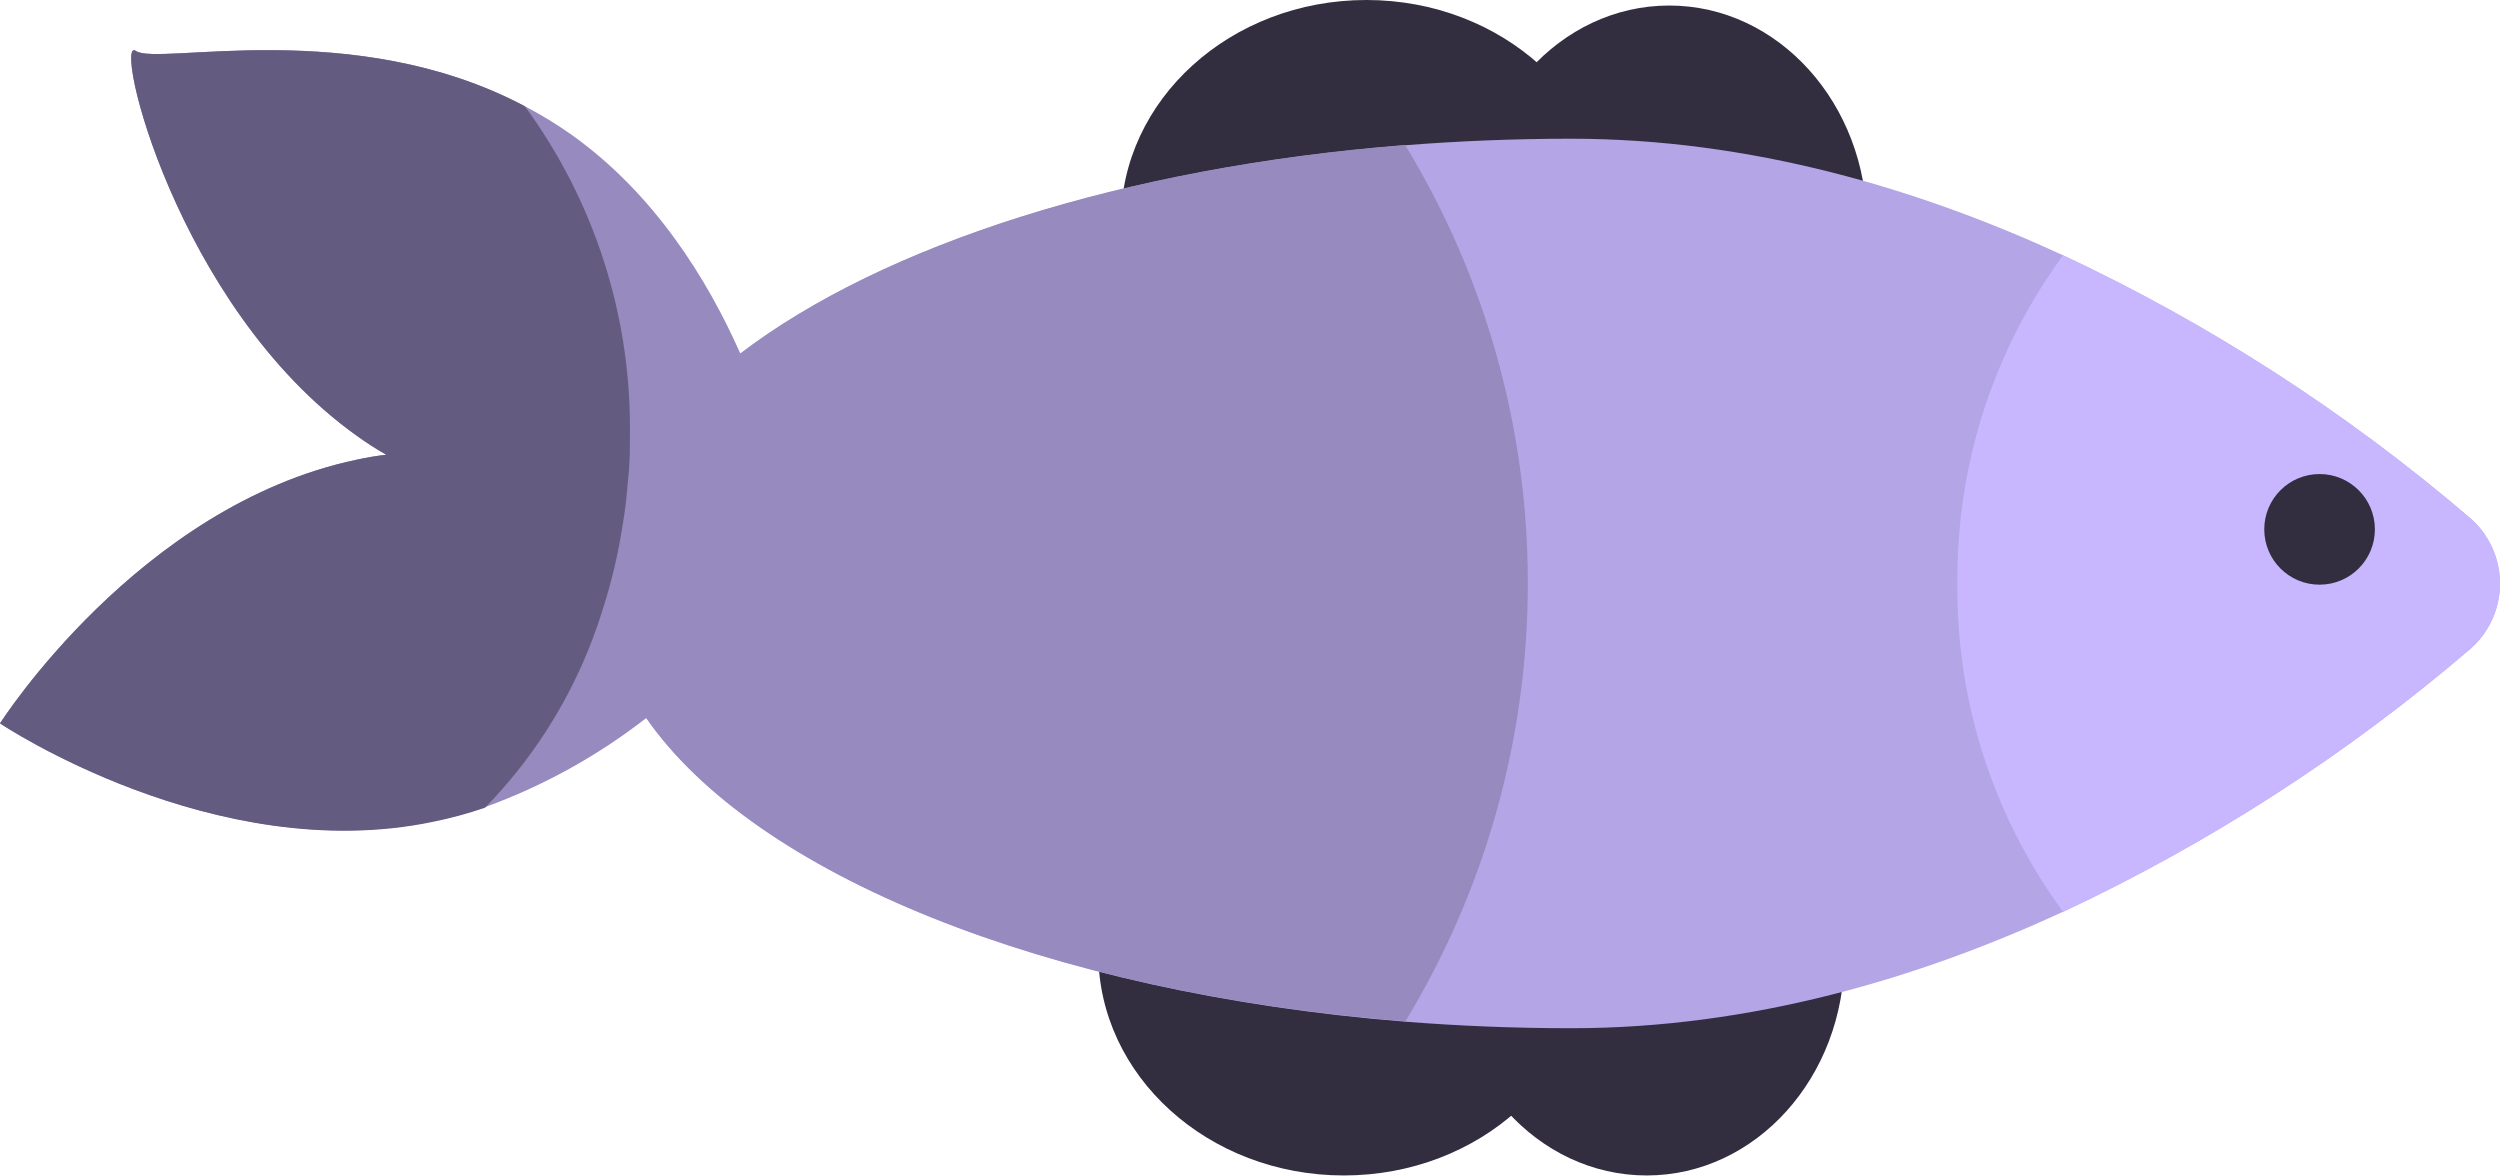
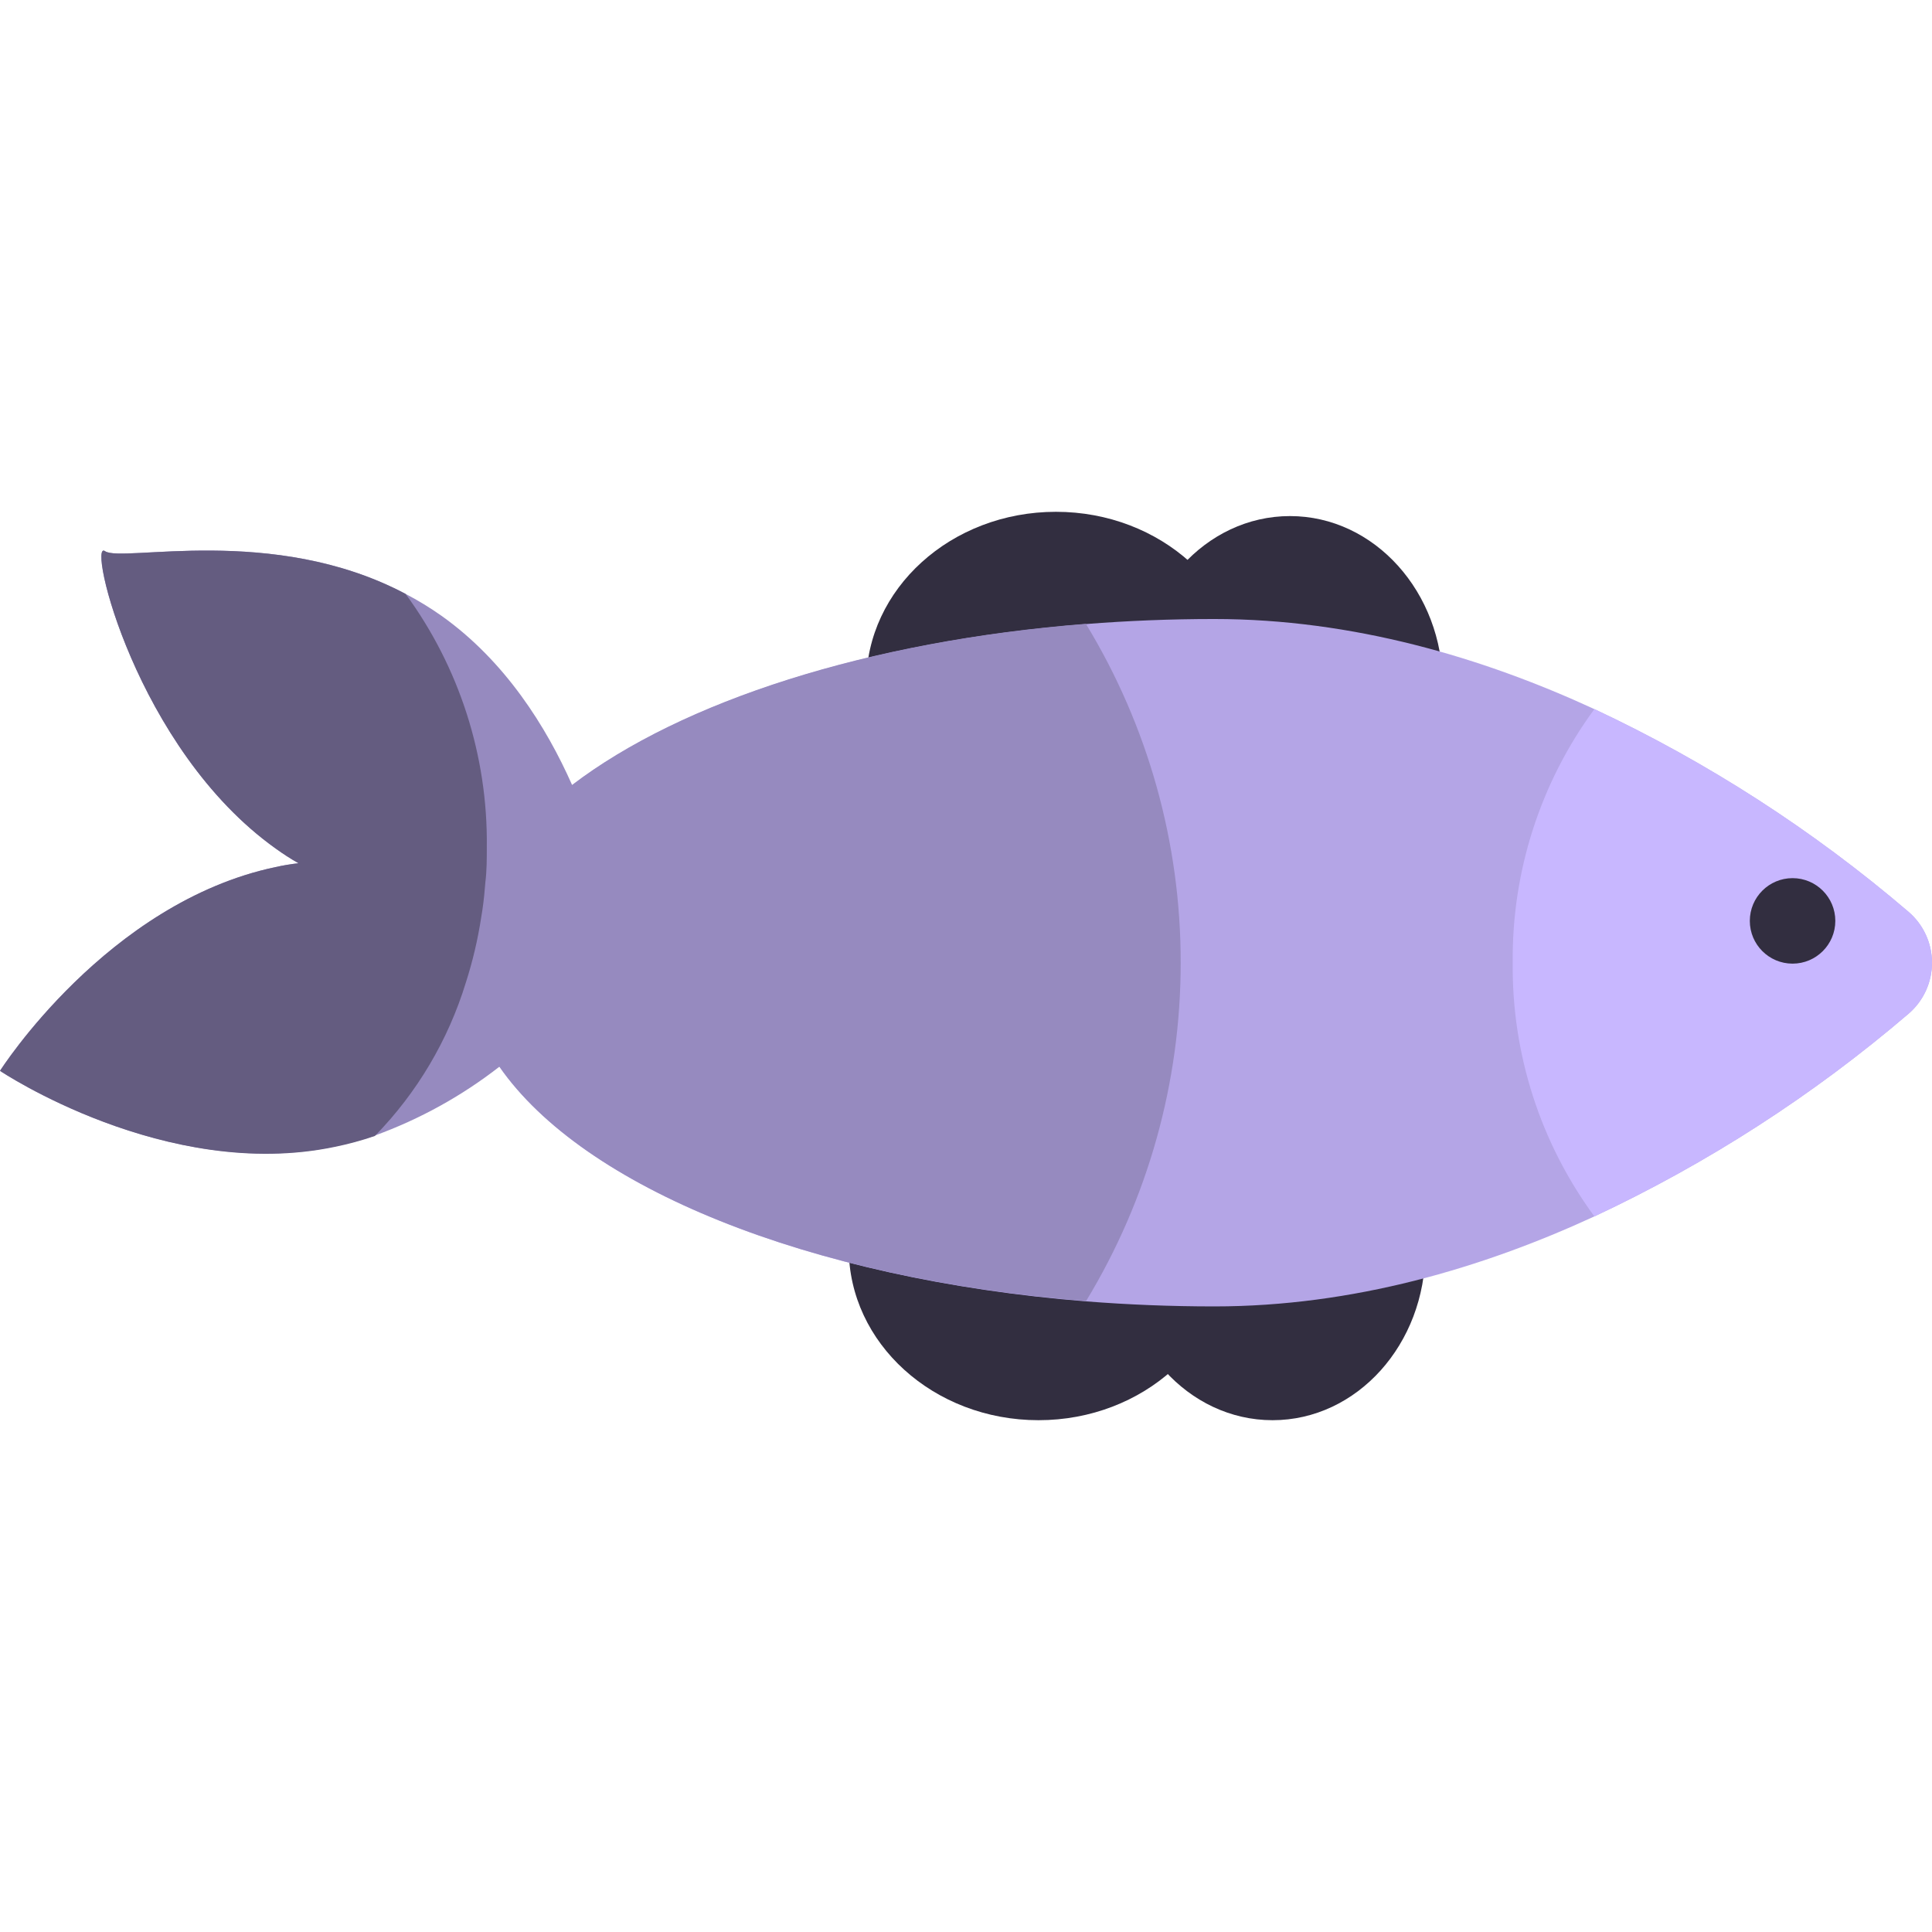
- <svg xmlns="http://www.w3.org/2000/svg" id="fish" width="176.25" height="82.87" viewBox="0 0 176.25 82.87">
+ <svg xmlns="http://www.w3.org/2000/svg" id="fish" width="550" height="550" viewBox="0 0 176.25 82.87">
  <defs>
    <style>
+     #fish:hover{cursor:pointer}
+     #fish:hover #nose{
+       fill: #9bffb1;
+     }
+     #fish:hover #front{
+       fill: #8ce69f;
+     }
+     #fish:hover #back{
+       fill: #75bf85;
+     }
+     #fish:hover #tail{
+       fill: #4e8059;
+     }
+     #fish:hover .cls-1{
+       fill: #27402c;
+     }
+     #fish:hover{
+       transform: rotate(-30deg);
+       transform-origin: center;
+       transition: all 1s ease;
+     }
      .cls-1 {
        fill: #322e40;
      }

      .cls-2 {
        fill: #b4a5e6;
+         transition: all 1s ease;
      }

      .cls-3 {
        fill: #968abf;
+         transition: all 1s ease;
      }

      .cls-4 {
        fill: #645c80;
+         transition: all 1s ease;
      }

      .cls-5 {
        fill: #c8b7ff;
+         transition: all 1s ease;
      }
    </style>
  </defs>
  <g id="fins">
    <ellipse class="cls-1" cx="96.33" cy="15.68" rx="17.31" ry="15.68" />
    <ellipse class="cls-1" cx="117.68" cy="15.87" rx="13.94" ry="15.48" />
    <ellipse class="cls-1" cx="94.74" cy="67.19" rx="17.31" ry="15.68" />
    <ellipse class="cls-1" cx="116.09" cy="67.39" rx="13.94" ry="15.48" />
  </g>
  <path id="front" class="cls-2" d="M174.11,45.79a127.05,127.05,0,0,1-28.66,18.49c-10.17,4.69-22,8.21-34.67,8.21-4,0-7.89-.16-11.7-.46C73.77,70,53.21,61.64,45.56,50.62A17,17,0,0,1,42.5,43h0a13.53,13.53,0,0,1-.13-1.81A14.7,14.7,0,0,1,43,36.92a16.87,16.87,0,0,1,1-2.65c.08-.16.16-.33.26-.49a27,27,0,0,1,7.93-8.84c10-7.63,27-13.14,46.87-14.7,3.81-.3,7.7-.46,11.7-.46,12.66,0,24.5,3.52,34.67,8.21a127.05,127.05,0,0,1,28.66,18.49A6.12,6.12,0,0,1,174.11,45.79Z" />
  <path id="back" class="cls-3" d="M107.71,41.13A59.39,59.39,0,0,1,99.08,72C73.77,70,53.21,61.64,45.56,50.62A41.59,41.59,0,0,1,34.2,56.9a29,29,0,0,1-3.68,1C15.14,61.15,0,51,0,51S9.76,35.65,25.14,32.41a19.81,19.81,0,0,1,2.09-.35,22.22,22.22,0,0,1-2.08-1.34C12.37,21.61,7.92,2.41,9.58,3.59,11.09,4.67,24.89,1.07,37,7.49a28.42,28.42,0,0,1,3.28,2c5.81,4.13,9.56,10.13,11.91,15.43,10-7.63,27-13.14,46.87-14.7A59.28,59.28,0,0,1,107.71,41.13Z" />
  <path id="tail" class="cls-4" d="M44.41,30.56c0,1.08,0,2.17-.13,3.22l-.05.56c-.07.9-.18,1.79-.33,2.65a38.49,38.49,0,0,1-1.4,5.95,34.49,34.49,0,0,1-8.3,14,29,29,0,0,1-3.68,1C15.14,61.15,0,51,0,51S9.76,35.65,25.14,32.41a19.81,19.81,0,0,1,2.09-.35,22.22,22.22,0,0,1-2.08-1.34C12.37,21.61,7.92,2.41,9.58,3.59,11.09,4.67,24.89,1.07,37,7.49A38.29,38.29,0,0,1,44.41,30.56Z" />
  <path id="nose" class="cls-5" d="M174.11,45.79a127.05,127.05,0,0,1-28.66,18.49A38.41,38.41,0,0,1,138,41.13,38.4,38.4,0,0,1,145.45,18a127.05,127.05,0,0,1,28.66,18.49A6.12,6.12,0,0,1,174.11,45.79Z" />
  <circle id="eye" class="cls-1" cx="163.53" cy="37.32" r="3.9" />
</svg>
